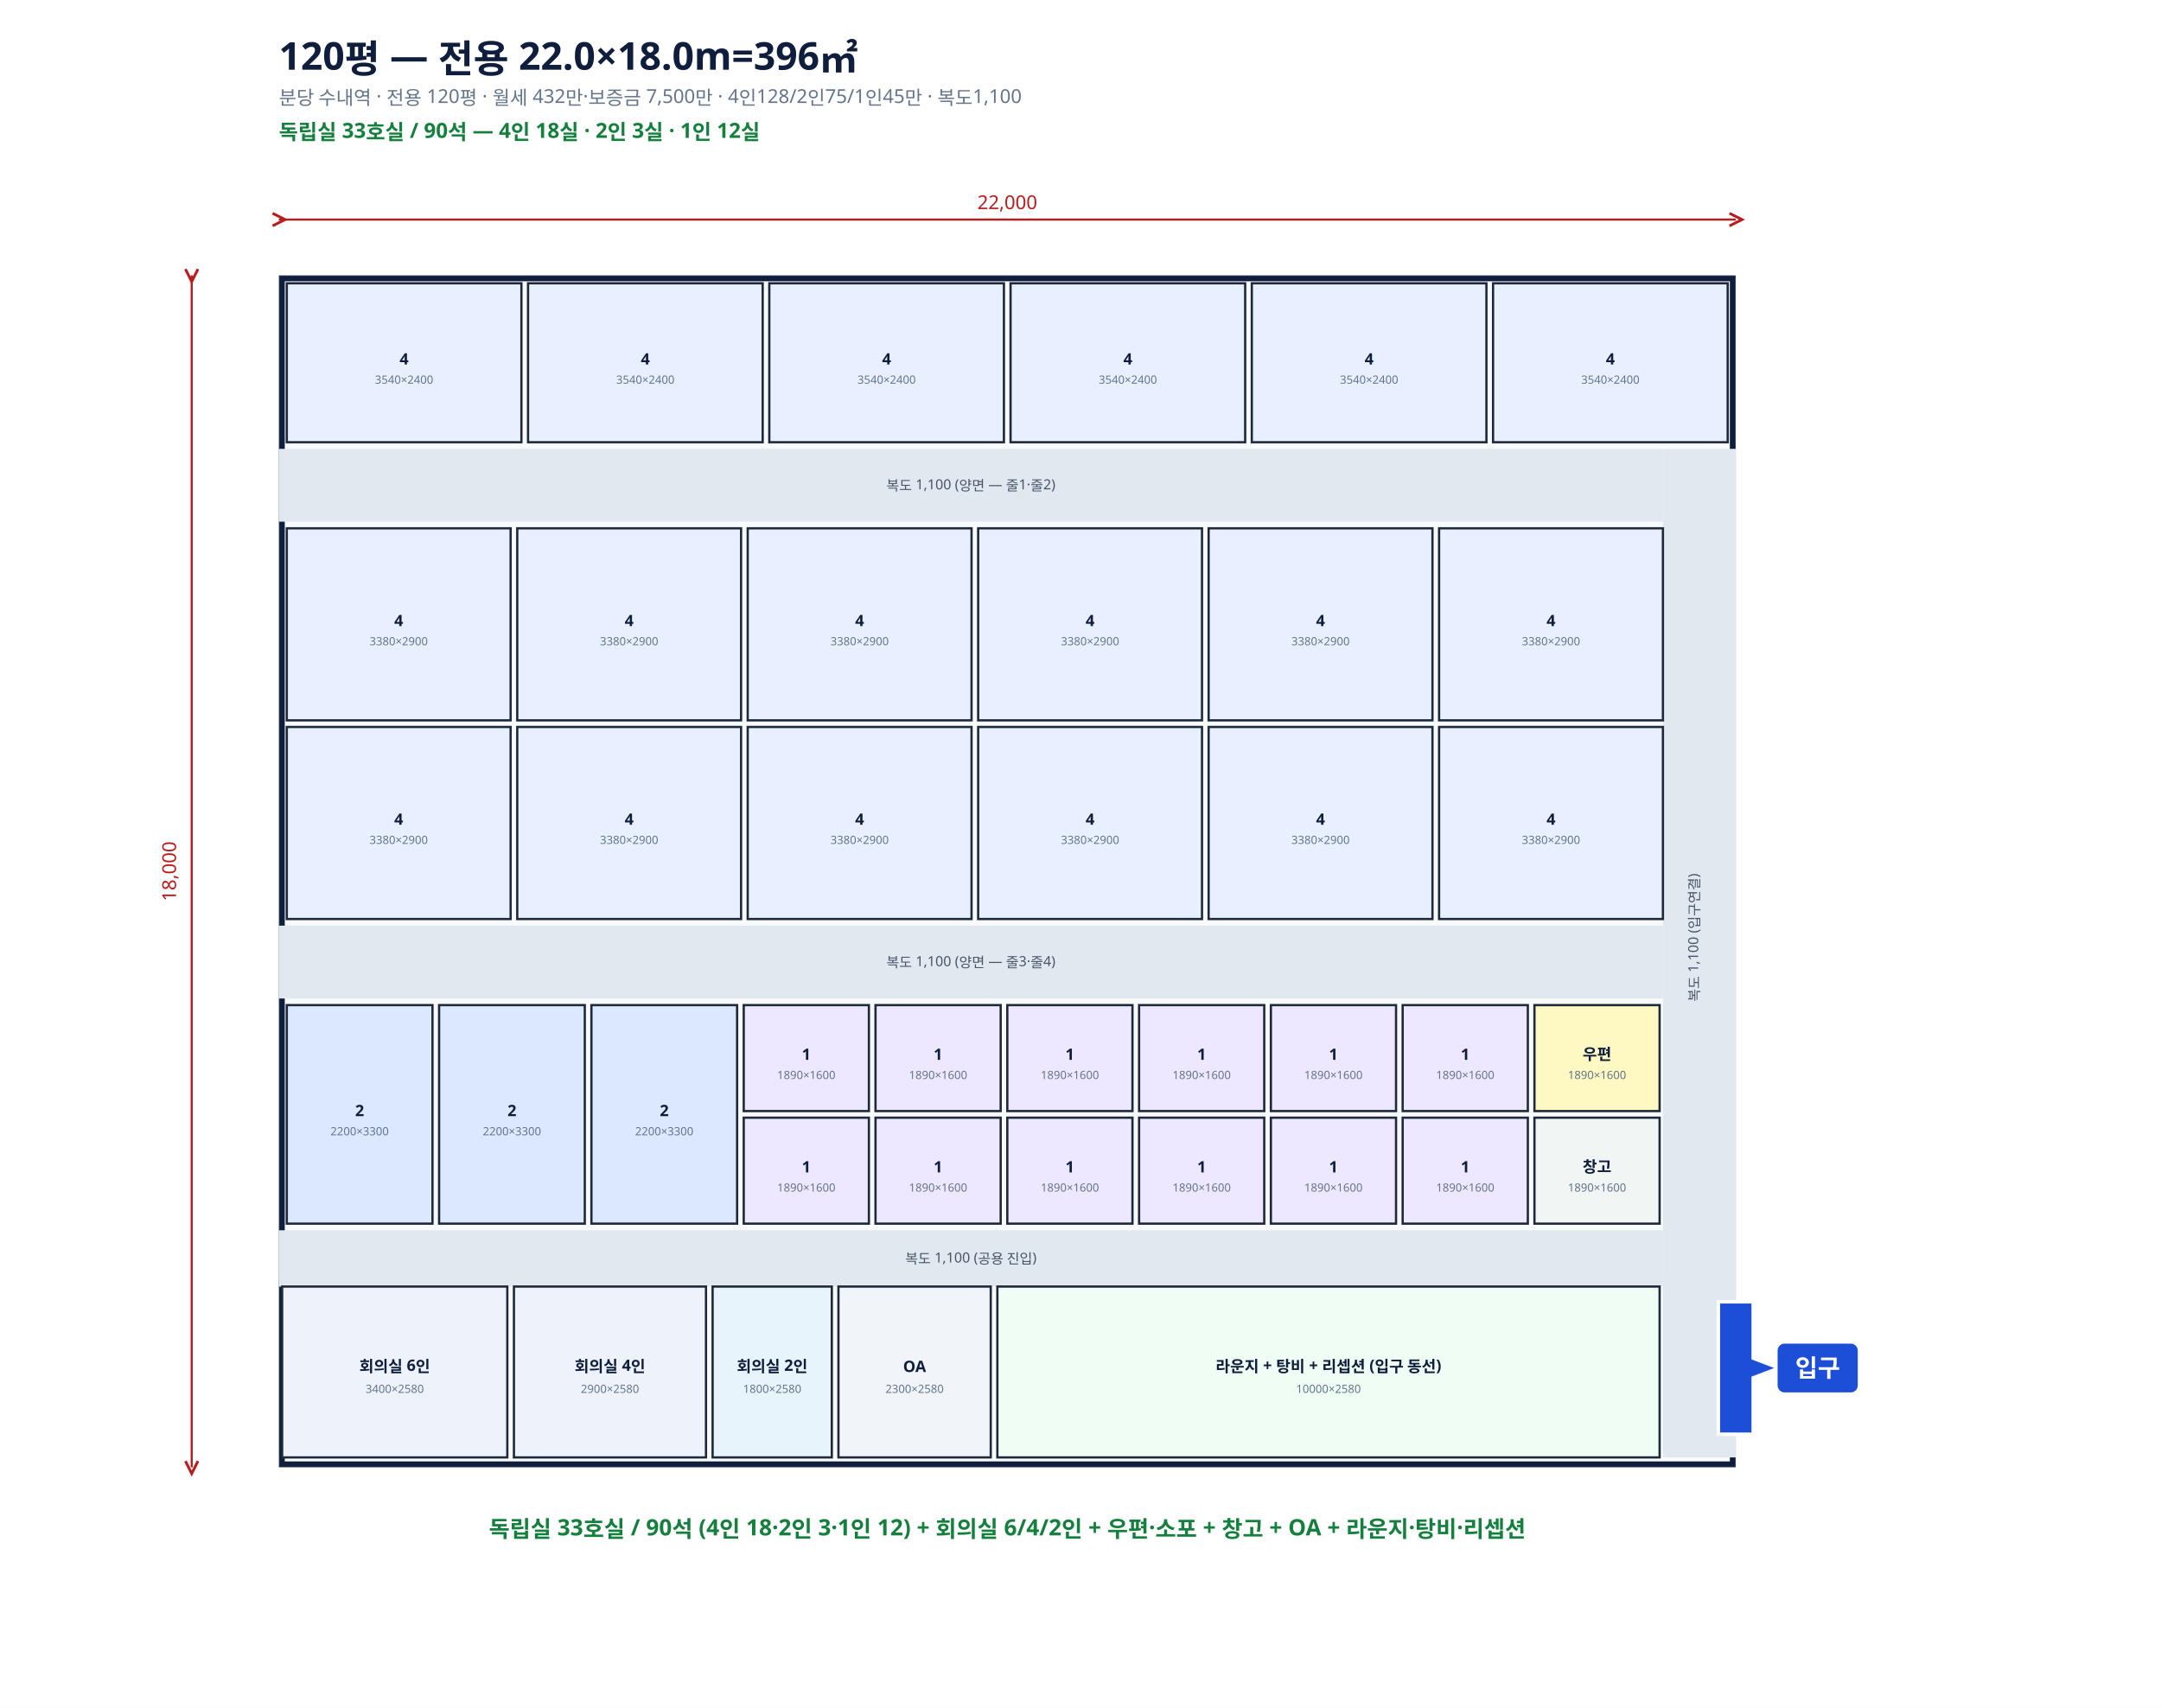
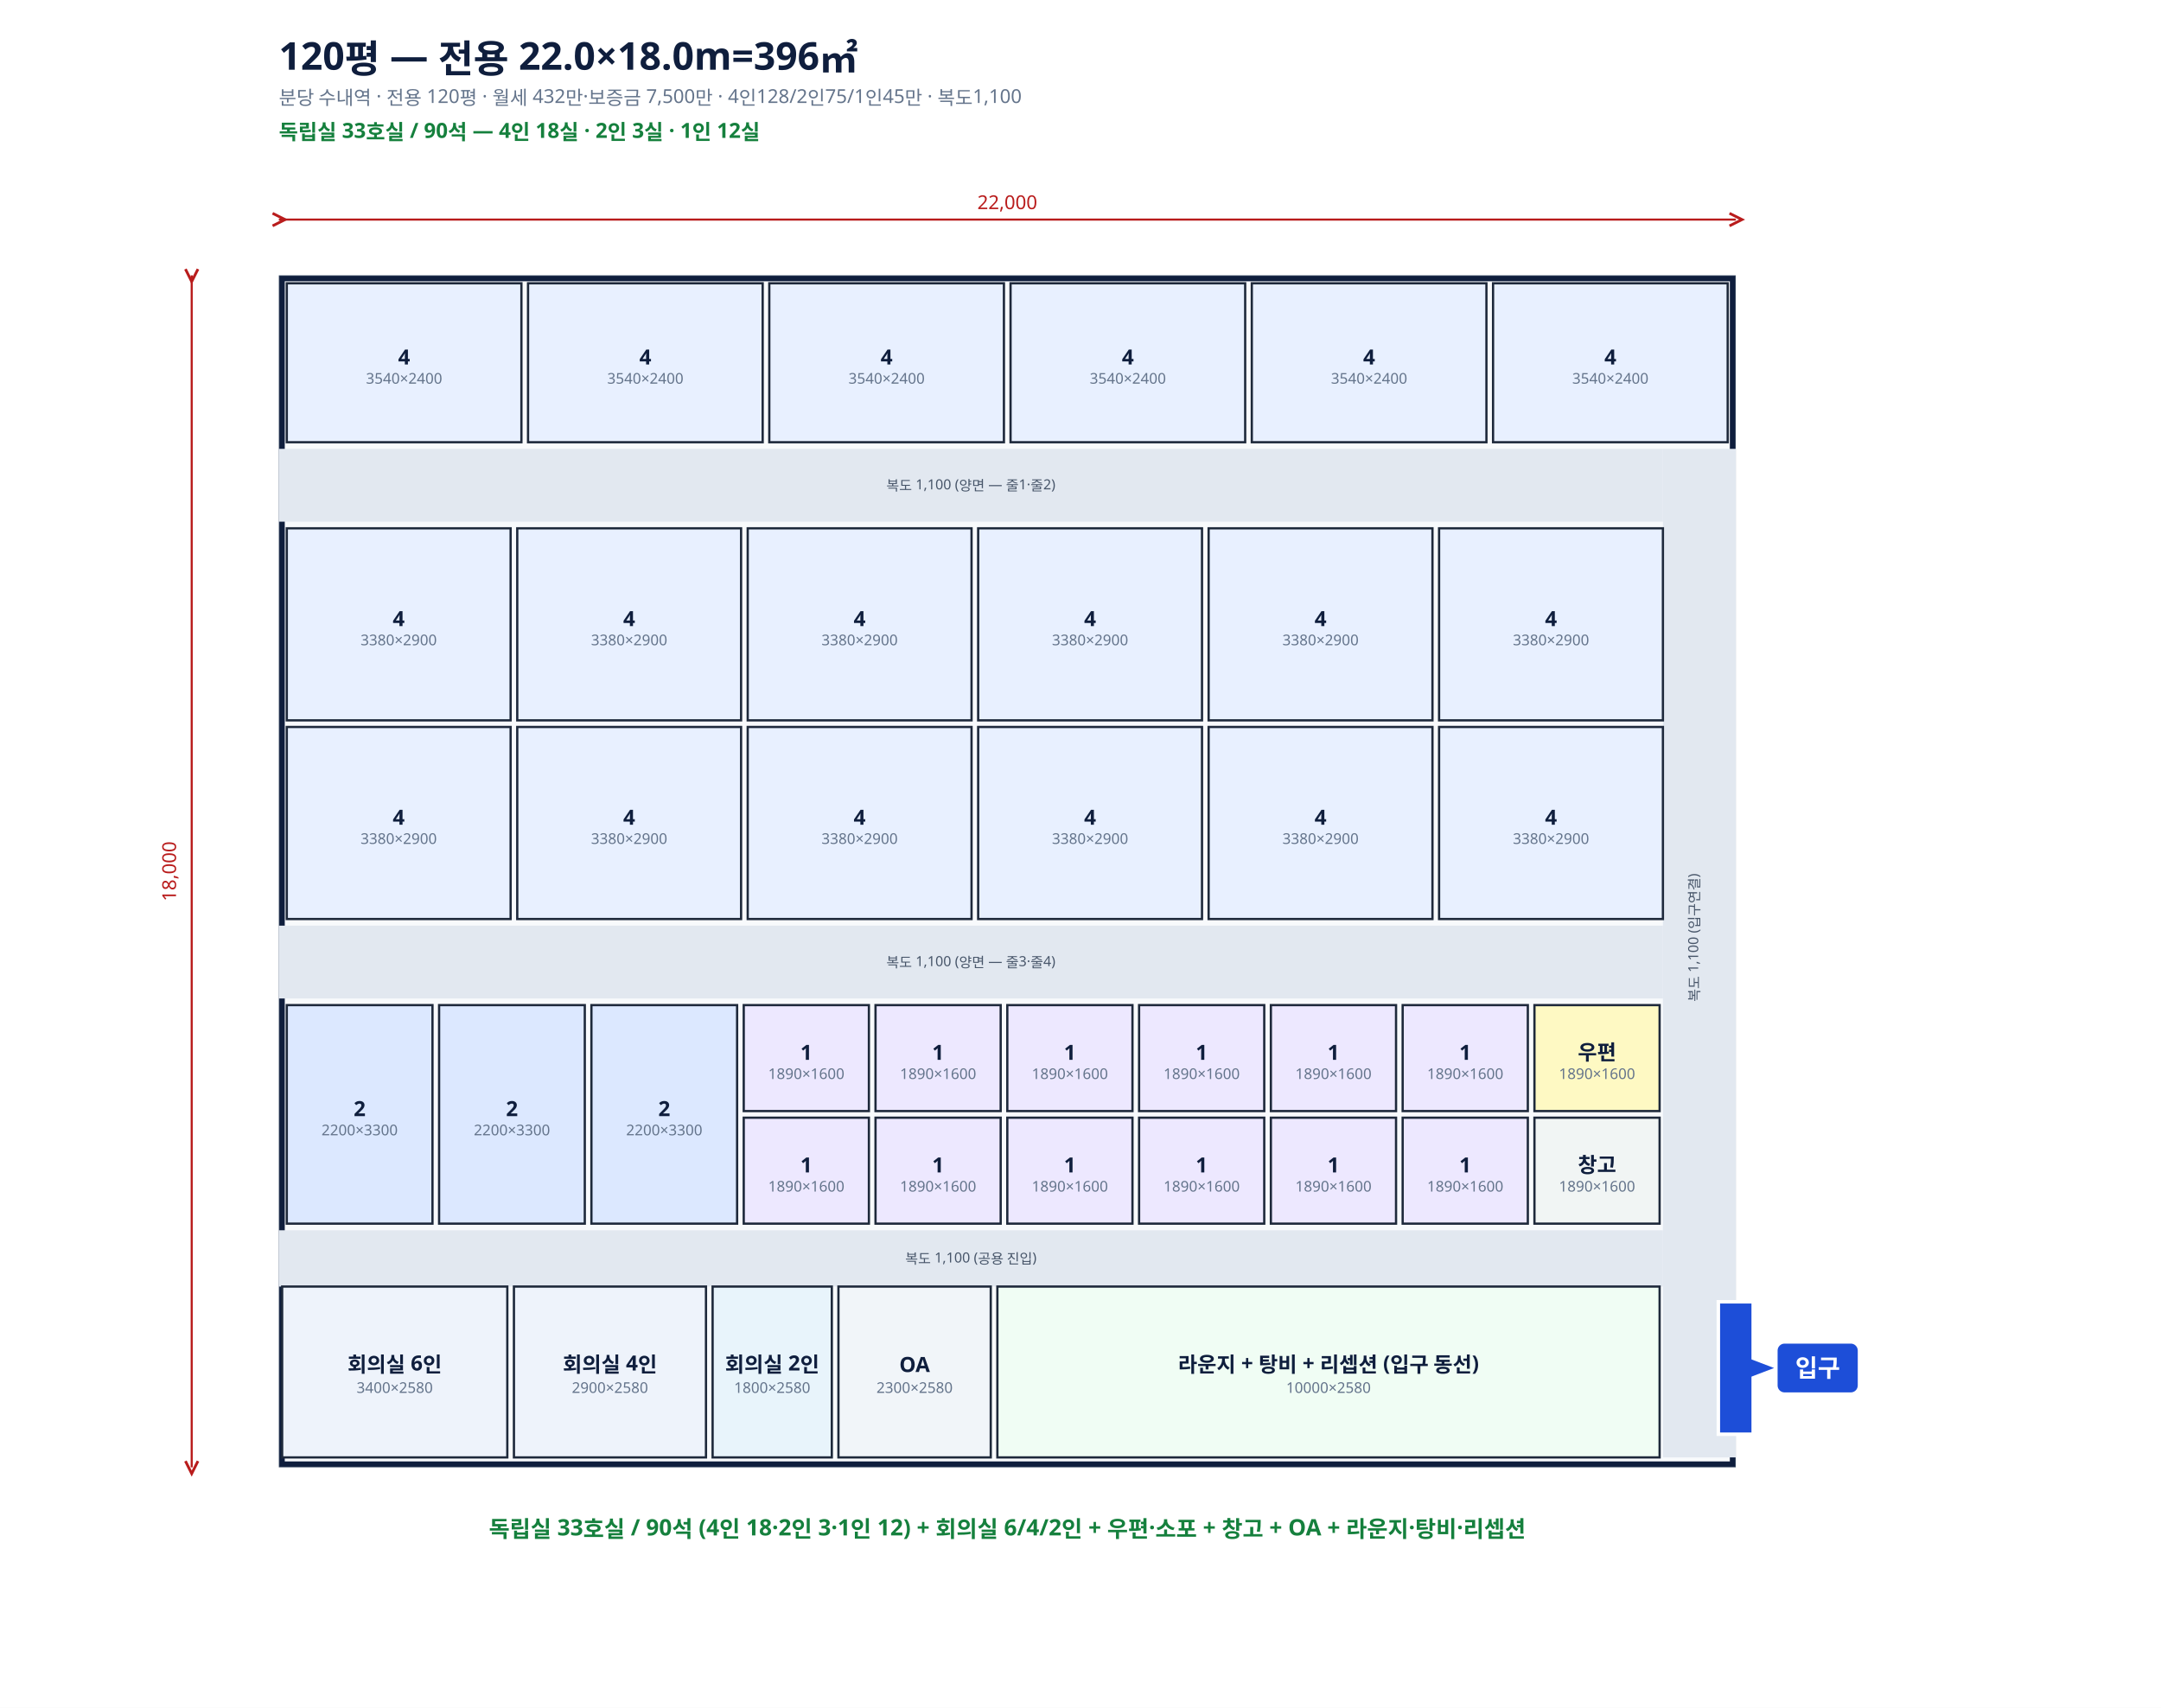
<svg xmlns="http://www.w3.org/2000/svg" width="1240" height="980" font-family="Malgun Gothic,Pretendard,sans-serif">
  <rect width="1240" height="980" fill="#fff" />
  <text x="160" y="40" font-size="22" font-weight="800" fill="#0f1e3d">120평 — 전용 22.0×18.0m=396㎡</text>
  <text x="160" y="60" font-size="11" fill="#64748b">분당 수내역 · 전용 120평 · 월세 432만·보증금 7,500만 · 4인128/2인75/1인45만 · 복도1,100</text>
  <rect x="160" y="158" width="836" height="684" fill="#3a4a63" />
  <rect x="161.9" y="159.9" width="832.2" height="680.2" fill="#f8fafc" stroke="#0f1e3d" stroke-width="3" />
  <rect x="954.2" y="257.56" width="41.8" height="578.74" fill="#e2e8f0" />
  <text x="975.1" y="538" font-size="8" fill="#475569" text-anchor="middle" transform="rotate(-90 975.1 538)">복도 1,100 (입구연결)</text>
  <rect x="986" y="747" width="20" height="76" fill="#1d4ed8" stroke="#fff" stroke-width="2" />
  <polygon points="1018,785 998,777.4 998,792.6" fill="#1d4ed8" />
  <rect x="1020" y="771" width="46" height="28" rx="4" fill="#1d4ed8" />
  <text x="1043" y="790" font-size="14" font-weight="900" fill="#fff" text-anchor="middle">입구</text>
  <rect x="164.56" y="162.56" width="134.634" height="91.2" fill="#e8f0ff" stroke="#1e293b" stroke-width="1.3" />
-   <text x="231.877" y="209.16" font-size="9" font-weight="700" fill="#0f1e3d" text-anchor="middle">4</text>
-   <text x="231.877" y="220.16" font-size="6.5" fill="#64748b" text-anchor="middle">3540×2400</text>
+   <text x="231.877" y="209.16" font-size="12" font-weight="700" fill="#0f1e3d" text-anchor="middle">4</text>
+   <text x="231.877" y="220.16" font-size="8.5" fill="#64748b" text-anchor="middle">3540×2400</text>
  <rect x="302.994" y="162.56" width="134.634" height="91.2" fill="#e8f0ff" stroke="#1e293b" stroke-width="1.3" />
-   <text x="370.311" y="209.16" font-size="9" font-weight="700" fill="#0f1e3d" text-anchor="middle">4</text>
-   <text x="370.311" y="220.16" font-size="6.5" fill="#64748b" text-anchor="middle">3540×2400</text>
+   <text x="370.311" y="209.16" font-size="12" font-weight="700" fill="#0f1e3d" text-anchor="middle">4</text>
+   <text x="370.311" y="220.16" font-size="8.5" fill="#64748b" text-anchor="middle">3540×2400</text>
  <rect x="441.428" y="162.56" width="134.634" height="91.2" fill="#e8f0ff" stroke="#1e293b" stroke-width="1.3" />
-   <text x="508.745" y="209.16" font-size="9" font-weight="700" fill="#0f1e3d" text-anchor="middle">4</text>
-   <text x="508.745" y="220.16" font-size="6.5" fill="#64748b" text-anchor="middle">3540×2400</text>
+   <text x="508.745" y="209.16" font-size="12" font-weight="700" fill="#0f1e3d" text-anchor="middle">4</text>
+   <text x="508.745" y="220.16" font-size="8.5" fill="#64748b" text-anchor="middle">3540×2400</text>
  <rect x="579.862" y="162.56" width="134.634" height="91.2" fill="#e8f0ff" stroke="#1e293b" stroke-width="1.3" />
-   <text x="647.179" y="209.16" font-size="9" font-weight="700" fill="#0f1e3d" text-anchor="middle">4</text>
-   <text x="647.179" y="220.16" font-size="6.5" fill="#64748b" text-anchor="middle">3540×2400</text>
+   <text x="647.179" y="209.16" font-size="12" font-weight="700" fill="#0f1e3d" text-anchor="middle">4</text>
+   <text x="647.179" y="220.16" font-size="8.5" fill="#64748b" text-anchor="middle">3540×2400</text>
  <rect x="718.296" y="162.56" width="134.634" height="91.2" fill="#e8f0ff" stroke="#1e293b" stroke-width="1.3" />
-   <text x="785.613" y="209.16" font-size="9" font-weight="700" fill="#0f1e3d" text-anchor="middle">4</text>
-   <text x="785.613" y="220.16" font-size="6.5" fill="#64748b" text-anchor="middle">3540×2400</text>
+   <text x="785.613" y="209.16" font-size="12" font-weight="700" fill="#0f1e3d" text-anchor="middle">4</text>
+   <text x="785.613" y="220.16" font-size="8.5" fill="#64748b" text-anchor="middle">3540×2400</text>
  <rect x="856.73" y="162.56" width="134.634" height="91.2" fill="#e8f0ff" stroke="#1e293b" stroke-width="1.3" />
-   <text x="924.047" y="209.16" font-size="9" font-weight="700" fill="#0f1e3d" text-anchor="middle">4</text>
-   <text x="924.047" y="220.16" font-size="6.5" fill="#64748b" text-anchor="middle">3540×2400</text>
+   <text x="924.047" y="209.16" font-size="12" font-weight="700" fill="#0f1e3d" text-anchor="middle">4</text>
+   <text x="924.047" y="220.16" font-size="8.5" fill="#64748b" text-anchor="middle">3540×2400</text>
  <rect x="160" y="257.56" width="794.2" height="41.8" fill="#e2e8f0" />
  <text x="557.1" y="281.46" font-size="8" fill="#475569" text-anchor="middle">복도 1,100  (양면 — 줄1·줄2)</text>
  <rect x="164.56" y="303.16" width="128.44" height="110.2" fill="#e8f0ff" stroke="#1e293b" stroke-width="1.3" />
-   <text x="228.78" y="359.26" font-size="9" font-weight="700" fill="#0f1e3d" text-anchor="middle">4</text>
-   <text x="228.78" y="370.26" font-size="6.5" fill="#64748b" text-anchor="middle">3380×2900</text>
+   <text x="228.78" y="359.26" font-size="12" font-weight="700" fill="#0f1e3d" text-anchor="middle">4</text>
+   <text x="228.78" y="370.26" font-size="8.5" fill="#64748b" text-anchor="middle">3380×2900</text>
  <rect x="296.8" y="303.16" width="128.44" height="110.2" fill="#e8f0ff" stroke="#1e293b" stroke-width="1.3" />
-   <text x="361.02" y="359.26" font-size="9" font-weight="700" fill="#0f1e3d" text-anchor="middle">4</text>
-   <text x="361.02" y="370.26" font-size="6.5" fill="#64748b" text-anchor="middle">3380×2900</text>
+   <text x="361.02" y="359.26" font-size="12" font-weight="700" fill="#0f1e3d" text-anchor="middle">4</text>
+   <text x="361.02" y="370.26" font-size="8.5" fill="#64748b" text-anchor="middle">3380×2900</text>
  <rect x="429.04" y="303.16" width="128.44" height="110.2" fill="#e8f0ff" stroke="#1e293b" stroke-width="1.3" />
-   <text x="493.26" y="359.26" font-size="9" font-weight="700" fill="#0f1e3d" text-anchor="middle">4</text>
-   <text x="493.26" y="370.26" font-size="6.5" fill="#64748b" text-anchor="middle">3380×2900</text>
+   <text x="493.26" y="359.26" font-size="12" font-weight="700" fill="#0f1e3d" text-anchor="middle">4</text>
+   <text x="493.26" y="370.26" font-size="8.5" fill="#64748b" text-anchor="middle">3380×2900</text>
  <rect x="561.28" y="303.16" width="128.44" height="110.2" fill="#e8f0ff" stroke="#1e293b" stroke-width="1.3" />
-   <text x="625.5" y="359.26" font-size="9" font-weight="700" fill="#0f1e3d" text-anchor="middle">4</text>
-   <text x="625.5" y="370.26" font-size="6.5" fill="#64748b" text-anchor="middle">3380×2900</text>
+   <text x="625.5" y="359.26" font-size="12" font-weight="700" fill="#0f1e3d" text-anchor="middle">4</text>
+   <text x="625.5" y="370.26" font-size="8.5" fill="#64748b" text-anchor="middle">3380×2900</text>
  <rect x="693.52" y="303.16" width="128.44" height="110.2" fill="#e8f0ff" stroke="#1e293b" stroke-width="1.3" />
-   <text x="757.74" y="359.26" font-size="9" font-weight="700" fill="#0f1e3d" text-anchor="middle">4</text>
-   <text x="757.74" y="370.26" font-size="6.5" fill="#64748b" text-anchor="middle">3380×2900</text>
+   <text x="757.74" y="359.26" font-size="12" font-weight="700" fill="#0f1e3d" text-anchor="middle">4</text>
+   <text x="757.74" y="370.26" font-size="8.5" fill="#64748b" text-anchor="middle">3380×2900</text>
  <rect x="825.76" y="303.16" width="128.44" height="110.2" fill="#e8f0ff" stroke="#1e293b" stroke-width="1.3" />
-   <text x="889.98" y="359.26" font-size="9" font-weight="700" fill="#0f1e3d" text-anchor="middle">4</text>
-   <text x="889.98" y="370.26" font-size="6.5" fill="#64748b" text-anchor="middle">3380×2900</text>
+   <text x="889.98" y="359.26" font-size="12" font-weight="700" fill="#0f1e3d" text-anchor="middle">4</text>
+   <text x="889.98" y="370.26" font-size="8.5" fill="#64748b" text-anchor="middle">3380×2900</text>
  <rect x="164.56" y="417.16" width="128.44" height="110.2" fill="#e8f0ff" stroke="#1e293b" stroke-width="1.3" />
-   <text x="228.78" y="473.26" font-size="9" font-weight="700" fill="#0f1e3d" text-anchor="middle">4</text>
-   <text x="228.78" y="484.26" font-size="6.5" fill="#64748b" text-anchor="middle">3380×2900</text>
+   <text x="228.78" y="473.26" font-size="12" font-weight="700" fill="#0f1e3d" text-anchor="middle">4</text>
+   <text x="228.78" y="484.26" font-size="8.5" fill="#64748b" text-anchor="middle">3380×2900</text>
  <rect x="296.8" y="417.16" width="128.44" height="110.2" fill="#e8f0ff" stroke="#1e293b" stroke-width="1.3" />
-   <text x="361.02" y="473.26" font-size="9" font-weight="700" fill="#0f1e3d" text-anchor="middle">4</text>
-   <text x="361.02" y="484.26" font-size="6.5" fill="#64748b" text-anchor="middle">3380×2900</text>
+   <text x="361.02" y="473.26" font-size="12" font-weight="700" fill="#0f1e3d" text-anchor="middle">4</text>
+   <text x="361.02" y="484.26" font-size="8.5" fill="#64748b" text-anchor="middle">3380×2900</text>
  <rect x="429.04" y="417.16" width="128.44" height="110.2" fill="#e8f0ff" stroke="#1e293b" stroke-width="1.3" />
-   <text x="493.26" y="473.26" font-size="9" font-weight="700" fill="#0f1e3d" text-anchor="middle">4</text>
-   <text x="493.26" y="484.26" font-size="6.5" fill="#64748b" text-anchor="middle">3380×2900</text>
+   <text x="493.26" y="473.26" font-size="12" font-weight="700" fill="#0f1e3d" text-anchor="middle">4</text>
+   <text x="493.26" y="484.26" font-size="8.5" fill="#64748b" text-anchor="middle">3380×2900</text>
  <rect x="561.28" y="417.16" width="128.44" height="110.2" fill="#e8f0ff" stroke="#1e293b" stroke-width="1.3" />
-   <text x="625.5" y="473.26" font-size="9" font-weight="700" fill="#0f1e3d" text-anchor="middle">4</text>
-   <text x="625.5" y="484.26" font-size="6.5" fill="#64748b" text-anchor="middle">3380×2900</text>
+   <text x="625.5" y="473.26" font-size="12" font-weight="700" fill="#0f1e3d" text-anchor="middle">4</text>
+   <text x="625.5" y="484.26" font-size="8.5" fill="#64748b" text-anchor="middle">3380×2900</text>
  <rect x="693.52" y="417.16" width="128.44" height="110.2" fill="#e8f0ff" stroke="#1e293b" stroke-width="1.3" />
-   <text x="757.74" y="473.26" font-size="9" font-weight="700" fill="#0f1e3d" text-anchor="middle">4</text>
-   <text x="757.74" y="484.26" font-size="6.5" fill="#64748b" text-anchor="middle">3380×2900</text>
+   <text x="757.74" y="473.26" font-size="12" font-weight="700" fill="#0f1e3d" text-anchor="middle">4</text>
+   <text x="757.74" y="484.26" font-size="8.5" fill="#64748b" text-anchor="middle">3380×2900</text>
  <rect x="825.76" y="417.16" width="128.44" height="110.2" fill="#e8f0ff" stroke="#1e293b" stroke-width="1.3" />
-   <text x="889.98" y="473.26" font-size="9" font-weight="700" fill="#0f1e3d" text-anchor="middle">4</text>
-   <text x="889.98" y="484.26" font-size="6.5" fill="#64748b" text-anchor="middle">3380×2900</text>
+   <text x="889.98" y="473.26" font-size="12" font-weight="700" fill="#0f1e3d" text-anchor="middle">4</text>
+   <text x="889.98" y="484.26" font-size="8.5" fill="#64748b" text-anchor="middle">3380×2900</text>
  <rect x="160" y="531.16" width="794.2" height="41.8" fill="#e2e8f0" />
  <text x="557.1" y="555.06" font-size="8" fill="#475569" text-anchor="middle">복도 1,100  (양면 — 줄3·줄4)</text>
  <rect x="164.56" y="576.76" width="83.6" height="125.4" fill="#dce8ff" stroke="#1e293b" stroke-width="1.3" />
-   <text x="206.36" y="640.46" font-size="9" font-weight="700" fill="#0f1e3d" text-anchor="middle">2</text>
-   <text x="206.36" y="651.46" font-size="6.5" fill="#64748b" text-anchor="middle">2200×3300</text>
+   <text x="206.36" y="640.46" font-size="12" font-weight="700" fill="#0f1e3d" text-anchor="middle">2</text>
+   <text x="206.36" y="651.46" font-size="8.5" fill="#64748b" text-anchor="middle">2200×3300</text>
  <rect x="251.96" y="576.76" width="83.6" height="125.4" fill="#dce8ff" stroke="#1e293b" stroke-width="1.3" />
-   <text x="293.76" y="640.46" font-size="9" font-weight="700" fill="#0f1e3d" text-anchor="middle">2</text>
-   <text x="293.76" y="651.46" font-size="6.5" fill="#64748b" text-anchor="middle">2200×3300</text>
+   <text x="293.76" y="640.46" font-size="12" font-weight="700" fill="#0f1e3d" text-anchor="middle">2</text>
+   <text x="293.76" y="651.46" font-size="8.5" fill="#64748b" text-anchor="middle">2200×3300</text>
  <rect x="339.36" y="576.76" width="83.6" height="125.4" fill="#dce8ff" stroke="#1e293b" stroke-width="1.3" />
-   <text x="381.16" y="640.46" font-size="9" font-weight="700" fill="#0f1e3d" text-anchor="middle">2</text>
-   <text x="381.16" y="651.46" font-size="6.5" fill="#64748b" text-anchor="middle">2200×3300</text>
+   <text x="381.16" y="640.46" font-size="12" font-weight="700" fill="#0f1e3d" text-anchor="middle">2</text>
+   <text x="381.16" y="651.46" font-size="8.5" fill="#64748b" text-anchor="middle">2200×3300</text>
  <rect x="426.76" y="576.76" width="71.82" height="60.8" fill="#ede8ff" stroke="#1e293b" stroke-width="1.3" />
-   <text x="462.67" y="608.16" font-size="9" font-weight="700" fill="#0f1e3d" text-anchor="middle">1</text>
-   <text x="462.67" y="619.16" font-size="6.5" fill="#64748b" text-anchor="middle">1890×1600</text>
+   <text x="462.67" y="608.16" font-size="12" font-weight="700" fill="#0f1e3d" text-anchor="middle">1</text>
+   <text x="462.67" y="619.16" font-size="8.5" fill="#64748b" text-anchor="middle">1890×1600</text>
  <rect x="426.76" y="641.36" width="71.82" height="60.8" fill="#ede8ff" stroke="#1e293b" stroke-width="1.3" />
-   <text x="462.67" y="672.76" font-size="9" font-weight="700" fill="#0f1e3d" text-anchor="middle">1</text>
-   <text x="462.67" y="683.76" font-size="6.5" fill="#64748b" text-anchor="middle">1890×1600</text>
+   <text x="462.67" y="672.76" font-size="12" font-weight="700" fill="#0f1e3d" text-anchor="middle">1</text>
+   <text x="462.67" y="683.76" font-size="8.5" fill="#64748b" text-anchor="middle">1890×1600</text>
  <rect x="502.38" y="576.76" width="71.82" height="60.8" fill="#ede8ff" stroke="#1e293b" stroke-width="1.3" />
-   <text x="538.29" y="608.16" font-size="9" font-weight="700" fill="#0f1e3d" text-anchor="middle">1</text>
-   <text x="538.29" y="619.16" font-size="6.5" fill="#64748b" text-anchor="middle">1890×1600</text>
+   <text x="538.29" y="608.16" font-size="12" font-weight="700" fill="#0f1e3d" text-anchor="middle">1</text>
+   <text x="538.29" y="619.16" font-size="8.5" fill="#64748b" text-anchor="middle">1890×1600</text>
  <rect x="502.38" y="641.36" width="71.82" height="60.8" fill="#ede8ff" stroke="#1e293b" stroke-width="1.3" />
-   <text x="538.29" y="672.76" font-size="9" font-weight="700" fill="#0f1e3d" text-anchor="middle">1</text>
-   <text x="538.29" y="683.76" font-size="6.5" fill="#64748b" text-anchor="middle">1890×1600</text>
+   <text x="538.29" y="672.76" font-size="12" font-weight="700" fill="#0f1e3d" text-anchor="middle">1</text>
+   <text x="538.29" y="683.76" font-size="8.5" fill="#64748b" text-anchor="middle">1890×1600</text>
  <rect x="578" y="576.76" width="71.82" height="60.8" fill="#ede8ff" stroke="#1e293b" stroke-width="1.3" />
-   <text x="613.91" y="608.16" font-size="9" font-weight="700" fill="#0f1e3d" text-anchor="middle">1</text>
-   <text x="613.91" y="619.16" font-size="6.5" fill="#64748b" text-anchor="middle">1890×1600</text>
+   <text x="613.91" y="608.16" font-size="12" font-weight="700" fill="#0f1e3d" text-anchor="middle">1</text>
+   <text x="613.91" y="619.16" font-size="8.5" fill="#64748b" text-anchor="middle">1890×1600</text>
  <rect x="578" y="641.36" width="71.82" height="60.8" fill="#ede8ff" stroke="#1e293b" stroke-width="1.3" />
-   <text x="613.91" y="672.76" font-size="9" font-weight="700" fill="#0f1e3d" text-anchor="middle">1</text>
-   <text x="613.91" y="683.76" font-size="6.5" fill="#64748b" text-anchor="middle">1890×1600</text>
+   <text x="613.91" y="672.76" font-size="12" font-weight="700" fill="#0f1e3d" text-anchor="middle">1</text>
+   <text x="613.91" y="683.76" font-size="8.5" fill="#64748b" text-anchor="middle">1890×1600</text>
  <rect x="653.62" y="576.76" width="71.82" height="60.8" fill="#ede8ff" stroke="#1e293b" stroke-width="1.3" />
-   <text x="689.53" y="608.16" font-size="9" font-weight="700" fill="#0f1e3d" text-anchor="middle">1</text>
-   <text x="689.53" y="619.16" font-size="6.5" fill="#64748b" text-anchor="middle">1890×1600</text>
+   <text x="689.53" y="608.16" font-size="12" font-weight="700" fill="#0f1e3d" text-anchor="middle">1</text>
+   <text x="689.53" y="619.16" font-size="8.5" fill="#64748b" text-anchor="middle">1890×1600</text>
  <rect x="653.62" y="641.36" width="71.82" height="60.8" fill="#ede8ff" stroke="#1e293b" stroke-width="1.3" />
-   <text x="689.53" y="672.76" font-size="9" font-weight="700" fill="#0f1e3d" text-anchor="middle">1</text>
-   <text x="689.53" y="683.76" font-size="6.5" fill="#64748b" text-anchor="middle">1890×1600</text>
+   <text x="689.53" y="672.76" font-size="12" font-weight="700" fill="#0f1e3d" text-anchor="middle">1</text>
+   <text x="689.53" y="683.76" font-size="8.5" fill="#64748b" text-anchor="middle">1890×1600</text>
  <rect x="729.24" y="576.76" width="71.82" height="60.8" fill="#ede8ff" stroke="#1e293b" stroke-width="1.3" />
-   <text x="765.15" y="608.16" font-size="9" font-weight="700" fill="#0f1e3d" text-anchor="middle">1</text>
-   <text x="765.15" y="619.16" font-size="6.5" fill="#64748b" text-anchor="middle">1890×1600</text>
+   <text x="765.15" y="608.16" font-size="12" font-weight="700" fill="#0f1e3d" text-anchor="middle">1</text>
+   <text x="765.15" y="619.16" font-size="8.5" fill="#64748b" text-anchor="middle">1890×1600</text>
  <rect x="729.24" y="641.36" width="71.82" height="60.8" fill="#ede8ff" stroke="#1e293b" stroke-width="1.3" />
-   <text x="765.15" y="672.76" font-size="9" font-weight="700" fill="#0f1e3d" text-anchor="middle">1</text>
-   <text x="765.15" y="683.76" font-size="6.5" fill="#64748b" text-anchor="middle">1890×1600</text>
+   <text x="765.15" y="672.76" font-size="12" font-weight="700" fill="#0f1e3d" text-anchor="middle">1</text>
+   <text x="765.15" y="683.76" font-size="8.5" fill="#64748b" text-anchor="middle">1890×1600</text>
  <rect x="804.86" y="576.76" width="71.82" height="60.8" fill="#ede8ff" stroke="#1e293b" stroke-width="1.3" />
-   <text x="840.77" y="608.16" font-size="9" font-weight="700" fill="#0f1e3d" text-anchor="middle">1</text>
-   <text x="840.77" y="619.16" font-size="6.5" fill="#64748b" text-anchor="middle">1890×1600</text>
+   <text x="840.77" y="608.16" font-size="12" font-weight="700" fill="#0f1e3d" text-anchor="middle">1</text>
+   <text x="840.77" y="619.16" font-size="8.5" fill="#64748b" text-anchor="middle">1890×1600</text>
  <rect x="804.86" y="641.36" width="71.82" height="60.8" fill="#ede8ff" stroke="#1e293b" stroke-width="1.3" />
-   <text x="840.77" y="672.76" font-size="9" font-weight="700" fill="#0f1e3d" text-anchor="middle">1</text>
-   <text x="840.77" y="683.76" font-size="6.5" fill="#64748b" text-anchor="middle">1890×1600</text>
+   <text x="840.77" y="672.76" font-size="12" font-weight="700" fill="#0f1e3d" text-anchor="middle">1</text>
+   <text x="840.77" y="683.76" font-size="8.5" fill="#64748b" text-anchor="middle">1890×1600</text>
  <rect x="880.48" y="576.76" width="71.82" height="60.8" fill="#fef9c3" stroke="#1e293b" stroke-width="1.3" />
-   <text x="916.39" y="608.16" font-size="9" font-weight="700" fill="#0f1e3d" text-anchor="middle">우편</text>
-   <text x="916.39" y="619.16" font-size="6.5" fill="#64748b" text-anchor="middle">1890×1600</text>
+   <text x="916.39" y="608.16" font-size="12" font-weight="700" fill="#0f1e3d" text-anchor="middle">우편</text>
+   <text x="916.39" y="619.16" font-size="8.5" fill="#64748b" text-anchor="middle">1890×1600</text>
  <rect x="880.48" y="641.36" width="71.82" height="60.8" fill="#f1f5f4" stroke="#1e293b" stroke-width="1.3" />
-   <text x="916.39" y="672.76" font-size="9" font-weight="700" fill="#0f1e3d" text-anchor="middle">창고</text>
-   <text x="916.39" y="683.76" font-size="6.5" fill="#64748b" text-anchor="middle">1890×1600</text>
+   <text x="916.39" y="672.76" font-size="12" font-weight="700" fill="#0f1e3d" text-anchor="middle">창고</text>
+   <text x="916.39" y="683.76" font-size="8.5" fill="#64748b" text-anchor="middle">1890×1600</text>
  <rect x="160" y="705.96" width="794.2" height="32.3" fill="#e2e8f0" />
  <text x="557.1" y="725.11" font-size="8" fill="#475569" text-anchor="middle">복도 1,100 (공용 진입)</text>
  <rect x="161.9" y="738.26" width="129.2" height="98.04" fill="#eef3fb" stroke="#1e293b" stroke-width="1.3" />
-   <text x="226.5" y="787.28" font-size="9" font-weight="700" fill="#0f1e3d" text-anchor="middle">회의실 6인</text>
-   <text x="226.5" y="799.28" font-size="6.5" fill="#64748b" text-anchor="middle">3400×2580</text>
+   <text x="226.5" y="787.28" font-size="12" font-weight="700" fill="#0f1e3d" text-anchor="middle">회의실 6인</text>
+   <text x="226.5" y="799.28" font-size="8.5" fill="#64748b" text-anchor="middle">3400×2580</text>
  <rect x="294.9" y="738.26" width="110.2" height="98.04" fill="#eef3fb" stroke="#1e293b" stroke-width="1.3" />
-   <text x="350" y="787.28" font-size="9" font-weight="700" fill="#0f1e3d" text-anchor="middle">회의실 4인</text>
-   <text x="350" y="799.28" font-size="6.5" fill="#64748b" text-anchor="middle">2900×2580</text>
+   <text x="350" y="787.28" font-size="12" font-weight="700" fill="#0f1e3d" text-anchor="middle">회의실 4인</text>
+   <text x="350" y="799.28" font-size="8.5" fill="#64748b" text-anchor="middle">2900×2580</text>
  <rect x="408.9" y="738.26" width="68.4" height="98.04" fill="#e8f4fb" stroke="#1e293b" stroke-width="1.3" />
-   <text x="443.1" y="787.28" font-size="9" font-weight="700" fill="#0f1e3d" text-anchor="middle">회의실 2인</text>
-   <text x="443.1" y="799.28" font-size="6.5" fill="#64748b" text-anchor="middle">1800×2580</text>
+   <text x="443.1" y="787.28" font-size="12" font-weight="700" fill="#0f1e3d" text-anchor="middle">회의실 2인</text>
+   <text x="443.1" y="799.28" font-size="8.5" fill="#64748b" text-anchor="middle">1800×2580</text>
  <rect x="481.1" y="738.26" width="87.4" height="98.04" fill="#f1f5f9" stroke="#1e293b" stroke-width="1.3" />
-   <text x="524.8" y="787.28" font-size="9" font-weight="700" fill="#0f1e3d" text-anchor="middle">OA</text>
-   <text x="524.8" y="799.28" font-size="6.5" fill="#64748b" text-anchor="middle">2300×2580</text>
+   <text x="524.8" y="787.28" font-size="12" font-weight="700" fill="#0f1e3d" text-anchor="middle">OA</text>
+   <text x="524.8" y="799.28" font-size="8.5" fill="#64748b" text-anchor="middle">2300×2580</text>
  <rect x="572.3" y="738.26" width="380" height="98.04" fill="#f0fdf4" stroke="#1e293b" stroke-width="1.3" />
-   <text x="762.3" y="787.28" font-size="9" font-weight="700" fill="#0f1e3d" text-anchor="middle">라운지 + 탕비 + 리셉션 (입구 동선)</text>
-   <text x="762.3" y="799.28" font-size="6.5" fill="#64748b" text-anchor="middle">10000×2580</text>
+   <text x="762.3" y="787.28" font-size="12" font-weight="700" fill="#0f1e3d" text-anchor="middle">라운지 + 탕비 + 리셉션 (입구 동선)</text>
+   <text x="762.3" y="799.28" font-size="8.5" fill="#64748b" text-anchor="middle">10000×2580</text>
  <text x="578" y="882" font-size="13" font-weight="800" fill="#15803d" text-anchor="middle">독립실 33호실 / 90석 (4인 18·2인 3·1인 12) + 회의실 6/4/2인 + 우편·소포 + 창고 + OA + 라운지·탕비·리셉션</text>
  <defs>
    <marker id="a" markerWidth="10" markerHeight="10" refX="5" refY="5" orient="auto">
      <path d="M2,2 L8,5 L2,8" fill="none" stroke="#b91c1c" stroke-width="1.3" />
    </marker>
  </defs>
  <line x1="160" y1="126" x2="996" y2="126" stroke="#b91c1c" stroke-width="1.2" marker-start="url(#a)" marker-end="url(#a)" />
  <text x="578" y="120" font-size="11" fill="#b91c1c" text-anchor="middle">22,000</text>
  <line x1="110" y1="158" x2="110" y2="842" stroke="#b91c1c" stroke-width="1.2" marker-start="url(#a)" marker-end="url(#a)" />
  <text x="101" y="500" font-size="11" fill="#b91c1c" text-anchor="middle" transform="rotate(-90 101 500)">18,000</text>
  <text x="160" y="80" font-size="12" font-weight="700" fill="#15803d">독립실 33호실 / 90석 — 4인 18실 · 2인 3실 · 1인 12실</text>
</svg>
